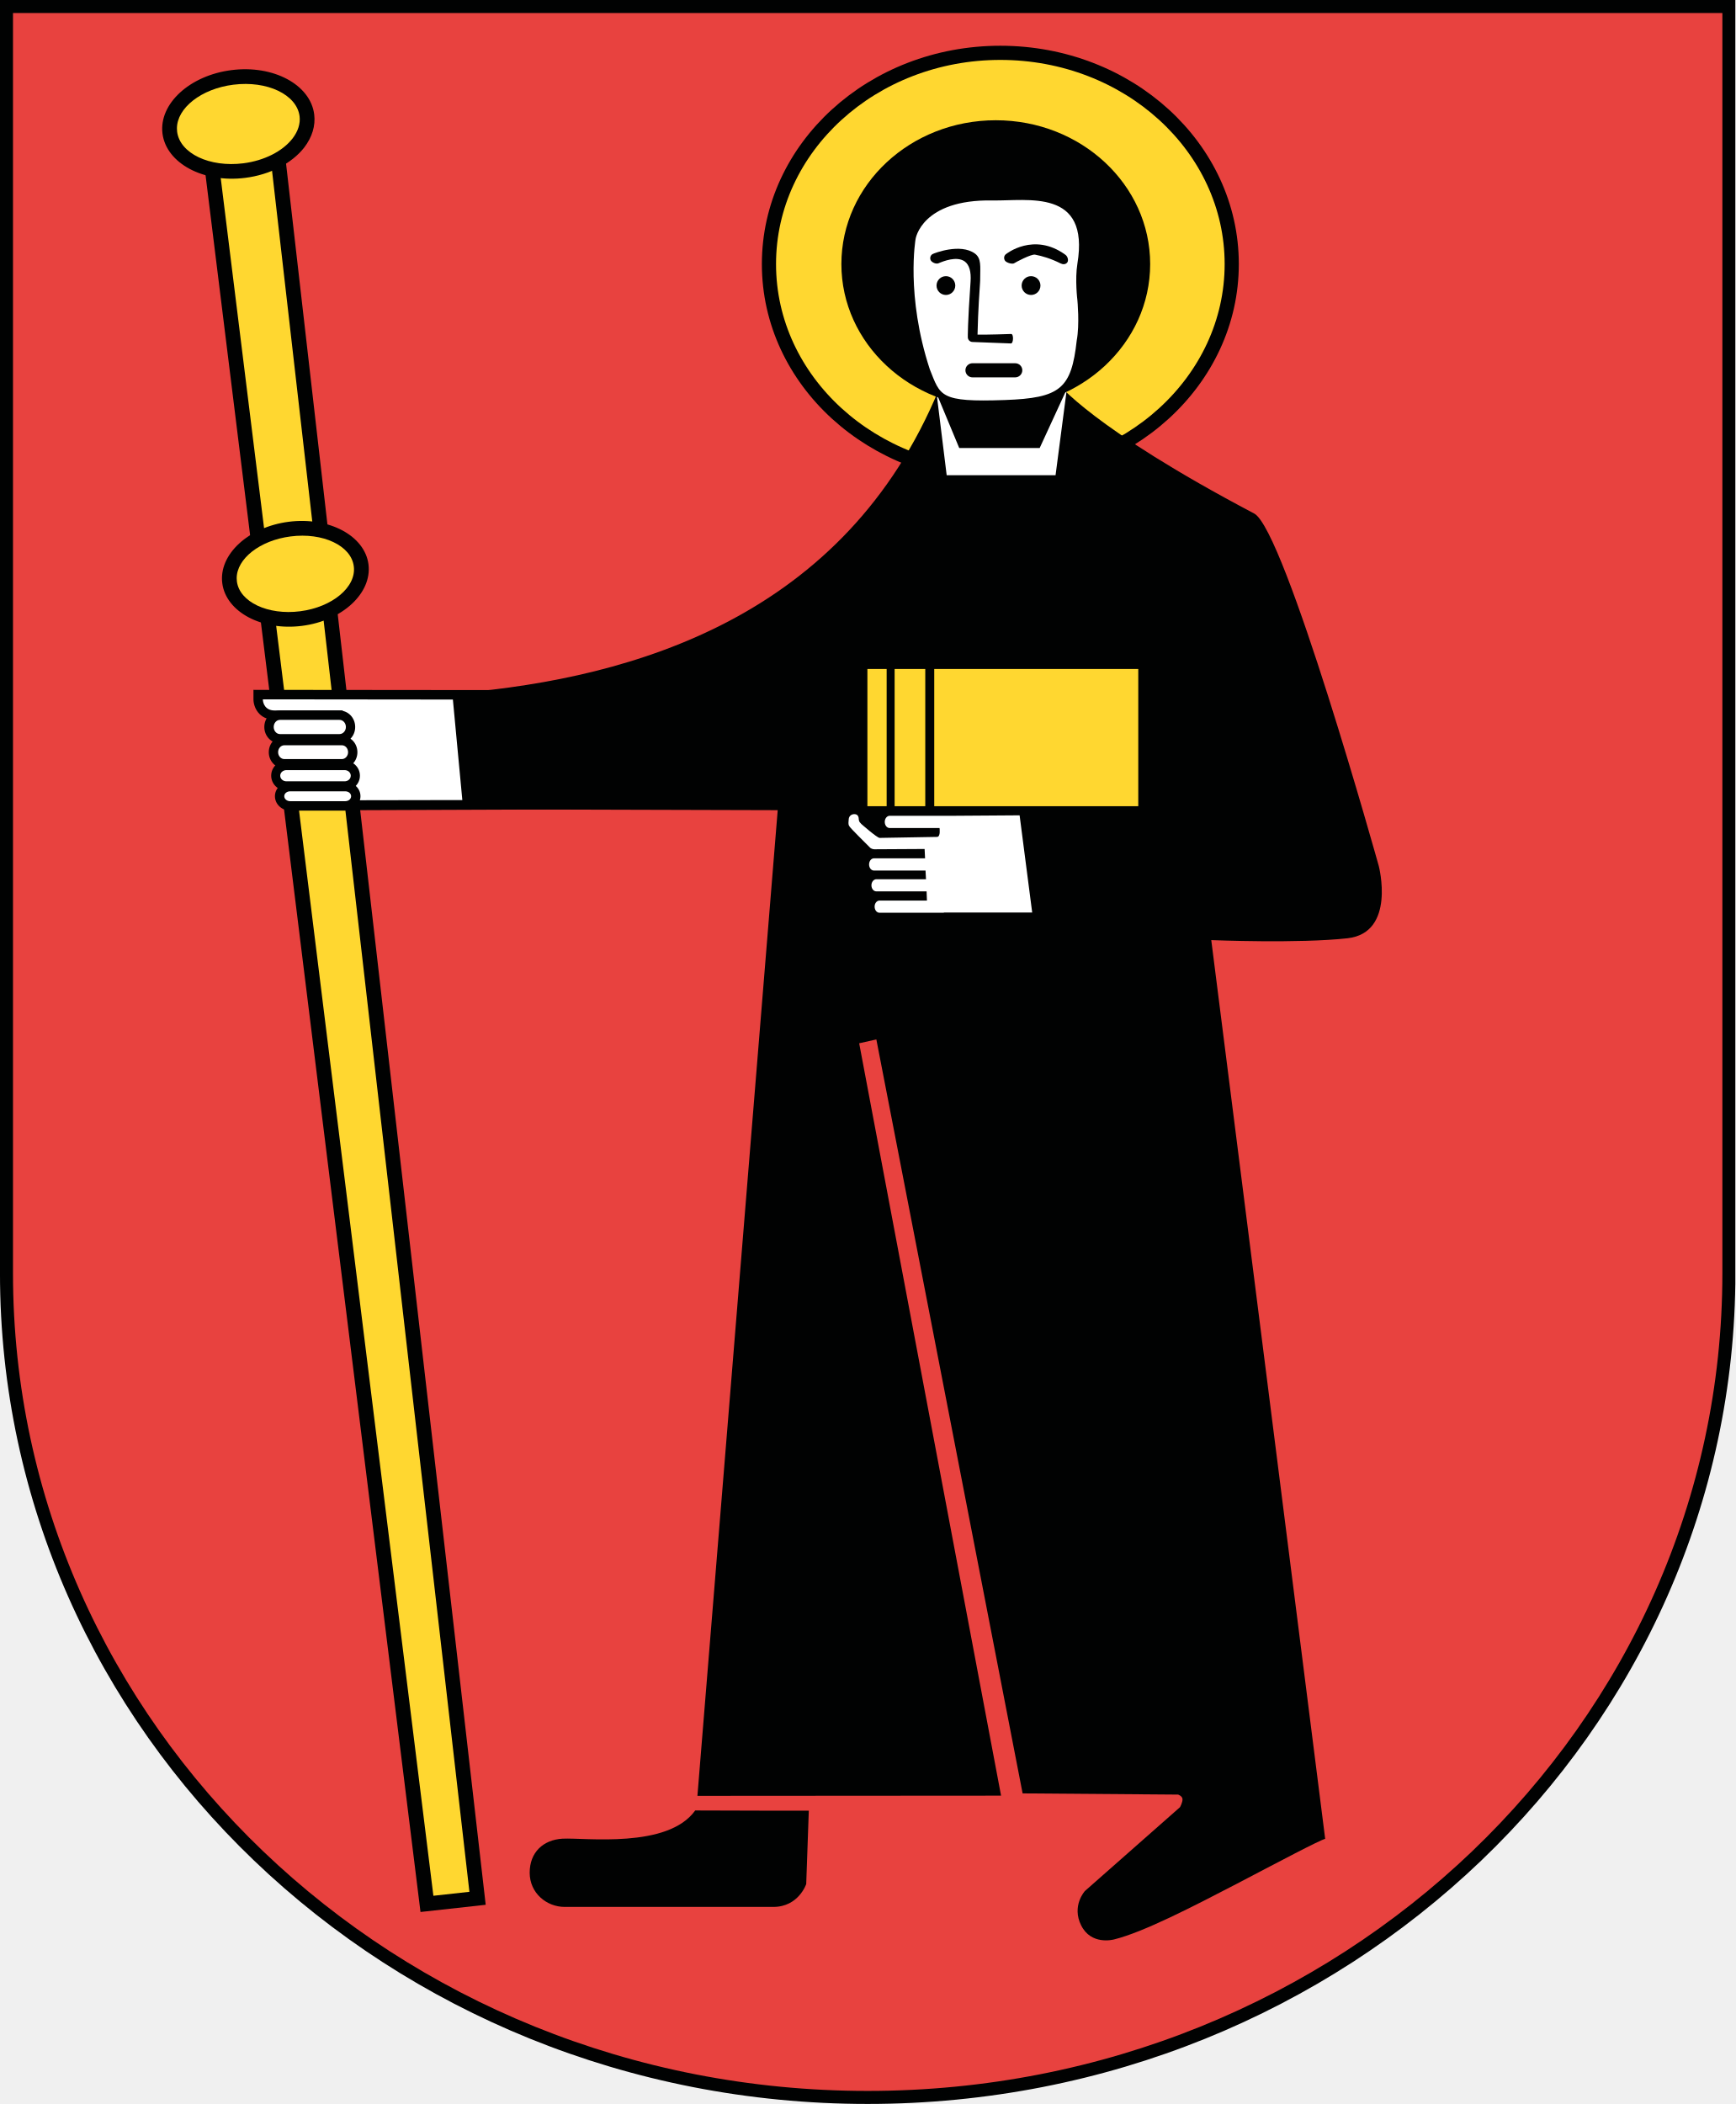
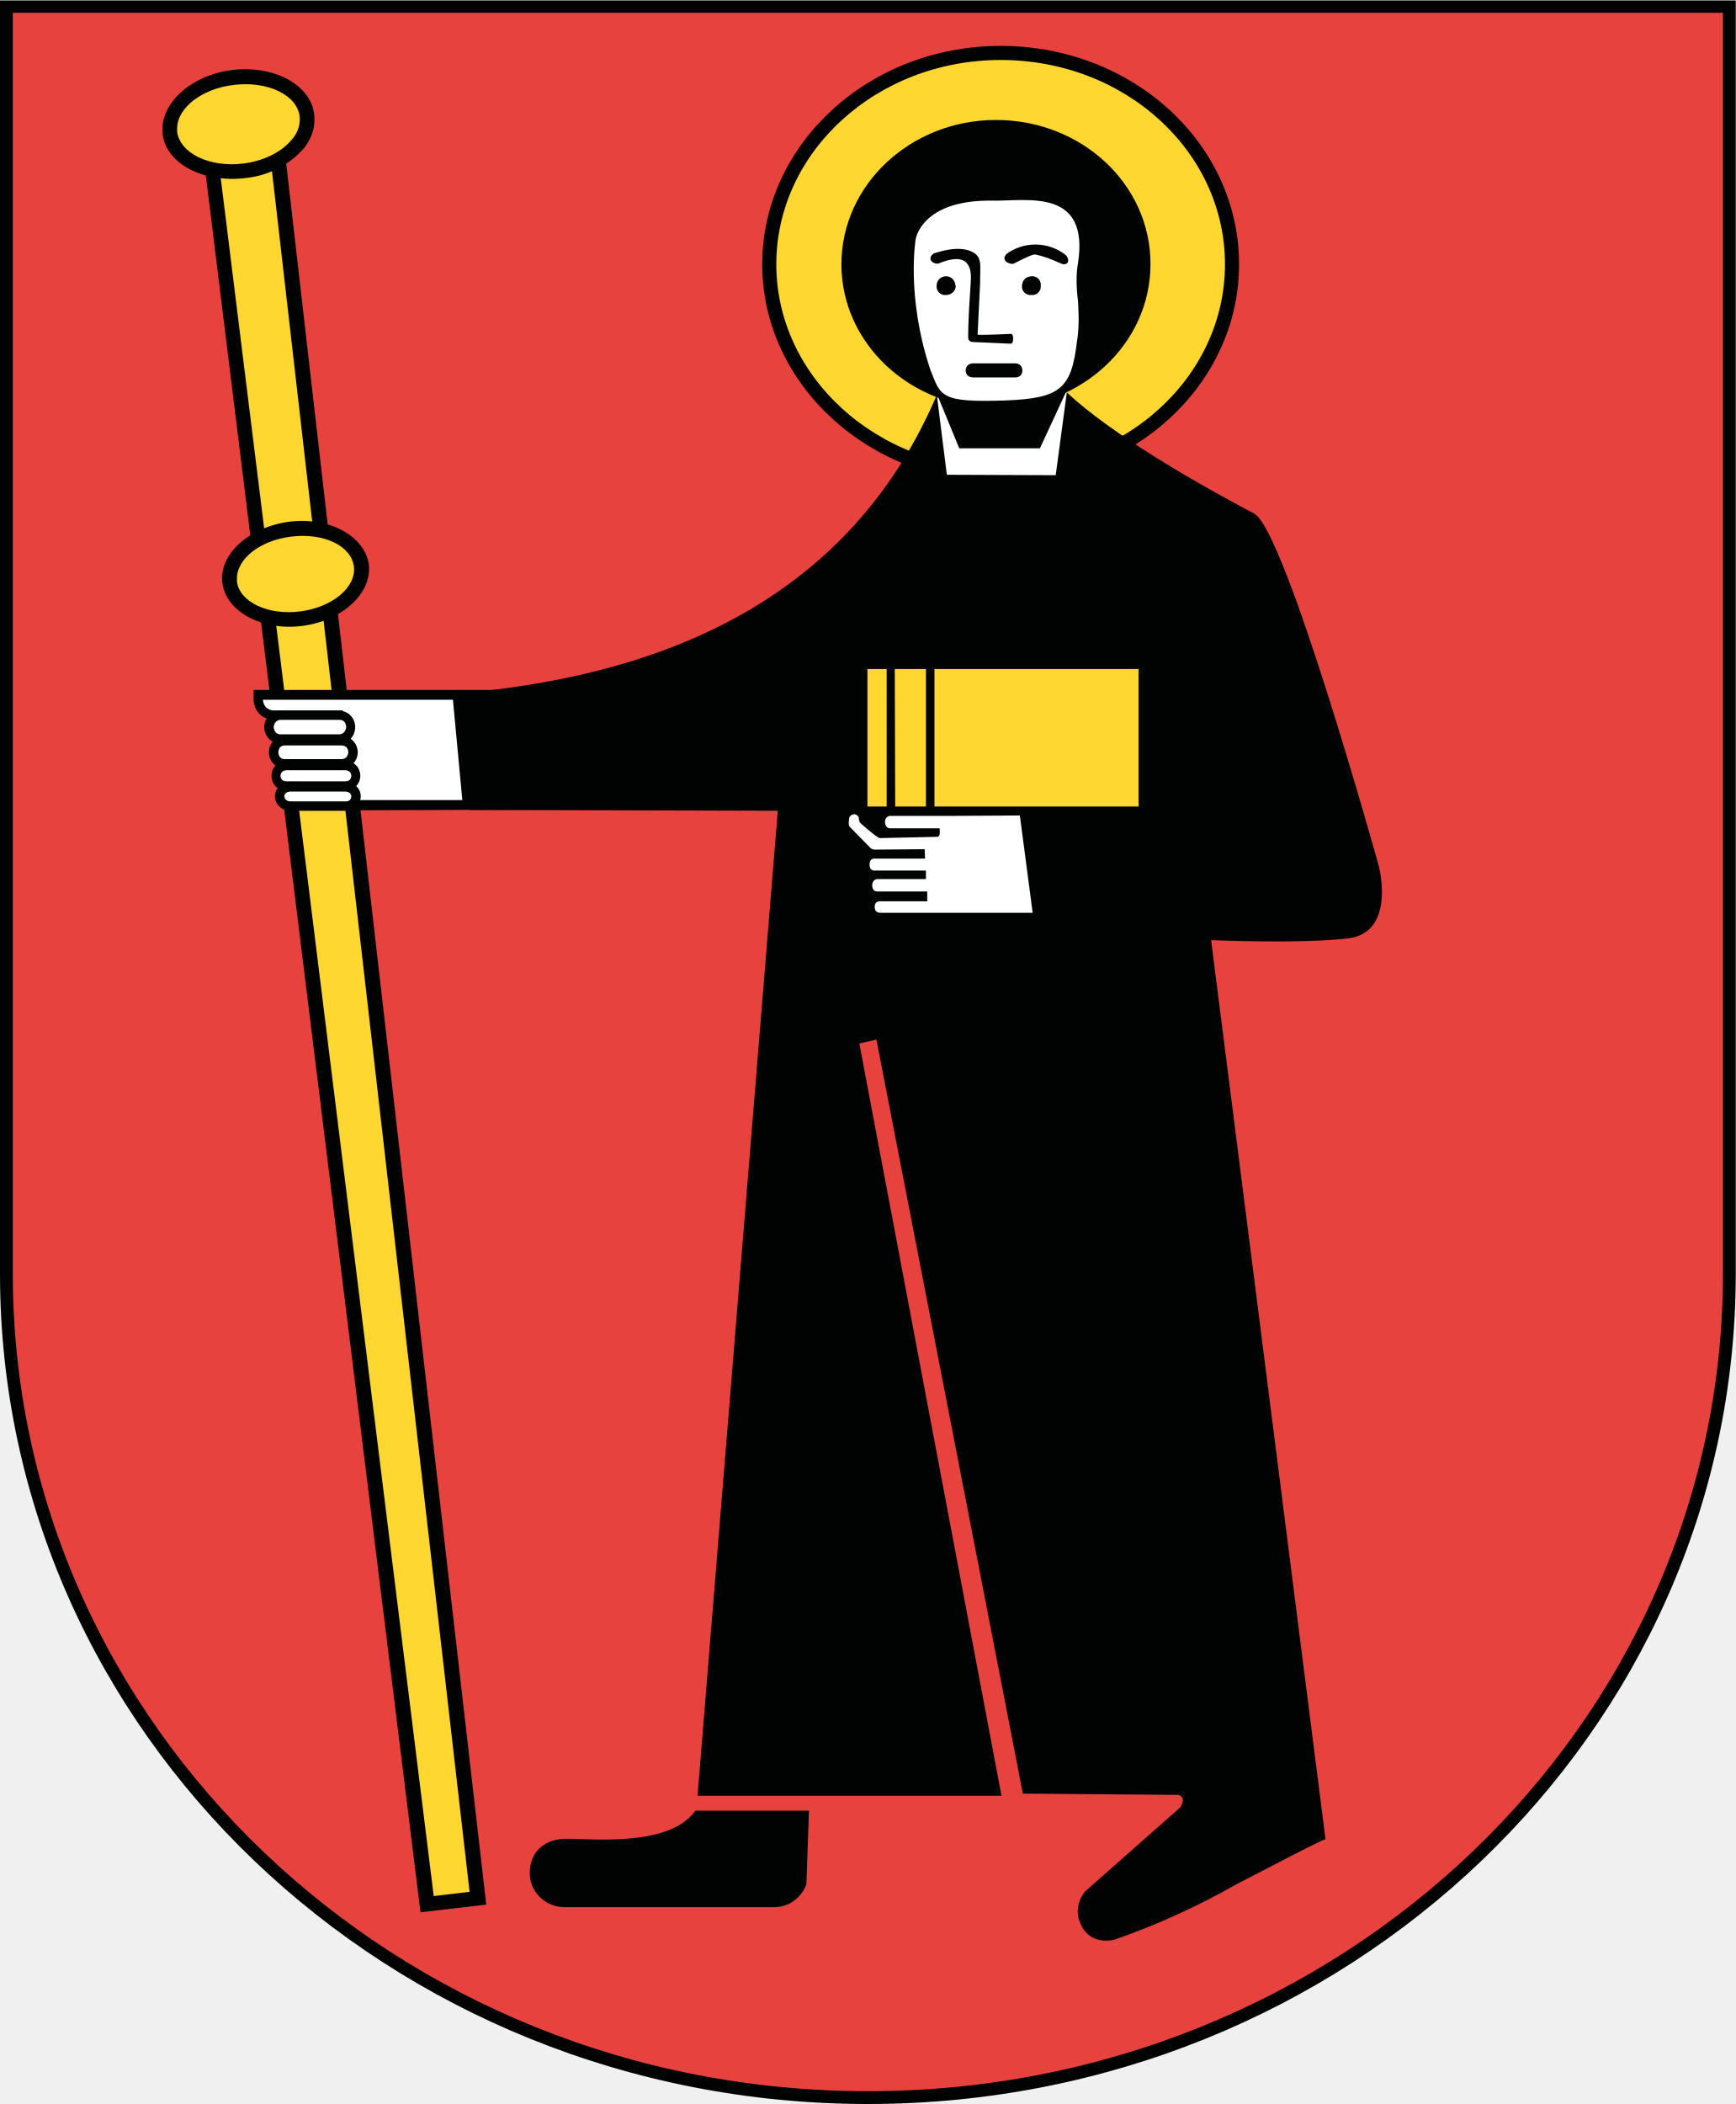
- <svg xmlns="http://www.w3.org/2000/svg" xmlns:xlink="http://www.w3.org/1999/xlink" xml:space="preserve" width="406.539" height="492.849" viewBox="-175.873 -214.081 406.539 492.849">
-   <path fill="#E8423F" d="M27.264-212.561h201.895V84.166c0 106.625-90.352 193.063-201.766 193.063-111.426 0-201.746-86.438-201.746-193.063v-296.727z" />
-   <path fill="#FFD730" d="M112.682-152.225c0 27.32-24.266 49.48-54.203 49.48-29.941 0-54.207-22.16-54.207-49.48 0-27.336 24.266-49.488 54.207-49.488 29.938 0 54.203 22.152 54.203 49.488" />
+ <svg xmlns="http://www.w3.org/2000/svg" xmlns:xlink="http://www.w3.org/1999/xlink" xml:space="preserve" width="406.5" height="492.8" viewBox="-175.9 -214.1 406.5 492.8">
+   <path fill="#e8423f" d="M27.3-212.6h201.9V84.2c0 106.6-90.4 193-201.8 193s-201.8-86.4-201.8-193v-296.8z" />
+   <path fill="#ffd730" d="M112.7-152.2c0 27.3-24.3 49.5-54.2 49.5S4.3-125 4.3-152.2s24.2-49.5 54.2-49.5 54.2 22.1 54.2 49.5" />
  <defs>
-     <path id="a" d="M-175.873-214.081h406.539v492.849h-406.539z" />
+     <path id="a" d="M-175.9-214h406.6v492.8H-176z" />
  </defs>
  <clipPath id="b">
    <use xlink:href="#a" overflow="visible" />
  </clipPath>
-   <path fill="none" stroke="#010202" stroke-miterlimit="10" stroke-width="3.32" d="M58.479-201.706c29.945 0 54.211 22.152 54.211 49.48s-24.266 49.48-54.211 49.48c-29.938 0-54.207-22.152-54.207-49.48s24.27-49.48 54.207-49.48z" clip-path="url(#b)" />
-   <path fill="#010202" d="m-128.814-181.905 51.453 415.696 15.274-1.688-47.719-416.129z" />
-   <path fill="#FFD730" d="M-124.966-178.866c.086.625 50.543 408.258 50.625 408.859.551-.078 7.863-.867 8.438-.93-.086-.633-46.871-408.648-46.941-409.289-.587.083-11.54 1.298-12.122 1.36" />
-   <path fill="#010202" d="M-121.623-197.659c-9.801 1.234-17.055 7.898-16.184 14.867.895 6.969 9.582 11.613 19.367 10.375 5.77-.719 10.938-3.391 13.84-7.113 1.848-2.414 2.672-5.094 2.336-7.758-.878-6.968-9.566-11.625-19.359-10.371" />
-   <path fill="#FFD730" d="M-121.201-194.241c-7.52.945-13.223 5.457-13.223 10.254 0 .25.016.508.047.762.648 5.082 7.602 8.402 15.52 7.395 4.859-.617 9.18-2.793 11.523-5.82 1.285-1.672 1.855-3.477 1.645-5.199-.644-5.079-7.598-8.392-15.512-7.392" />
-   <path fill="#010202" d="M-108.24-91.858c-9.457 1.219-16.43 7.68-15.559 14.395.871 6.719 9.254 11.199 18.695 9.984 9.449-1.203 16.406-7.672 15.559-14.395-.863-6.718-9.246-11.199-18.695-9.984" />
-   <path fill="#FFD730" d="M-107.806-88.424c-7.168.918-12.617 5.215-12.617 9.801 0 .238.016.496.047.734.625 4.824 7.273 7.969 14.832 6.992 7.547-.969 13.191-5.695 12.555-10.527-.602-4.84-7.251-7.985-14.817-7" />
-   <path fill="#010202" d="M-68.263-51.737c40.969-3.543 90.336-17.848 112.375-71.199 21.672 0 27.75-1.457 27.75-1.457s7.984 10.535 46.078 30.594c7.219 3.789 29.203 82.59 29.203 82.59s4.063 15.594-7.297 16.906c-11.359 1.277-31.953.438-31.953.438s26.492 208.734 26.688 210.516c-1.5.422-10.523 5.203-20.828 10.594-10.219 5.313-21.75 11.266-28.547 12.953-.438.125-5.469 1.359-7.781-3.25-2.313-4.578.859-8.063.859-8.063l22.281-19.641s.625-1.117.594-1.875c-.055-.781-1.039-1.078-1.039-1.078l-36.422-.281L29.432 29.4l-4.023.902L58.651 206.54l-71.137.047L6.323-24.303l-72.211-.203c.008 0-2.176-25.102-2.375-27.231" />
-   <path fill="#FFF" d="m71.417-102.768 2.64-20.176-6.359 13.801H48.846l-5.297-12.738 2.36 19.113z" />
-   <path fill="#FFD730" d="M42.995-57.377h47.797v32.145H42.995zm-9.282 0h7.18v32.145h-7.18zm-6.375 0h4.508v32.145h-4.508z" />
-   <path fill="#010202" d="M93.581-152.225c0 18.609-16.195 33.68-36.164 33.68-19.984 0-36.176-15.07-36.176-33.68 0-18.605 16.191-33.688 36.176-33.688 19.968 0 36.164 15.082 36.164 33.688" />
-   <path fill="#FFF" d="M56.612-167.127c8.313.16 22.836-2.891 19.922 14.805-.609 3.699 0 8.57 0 8.57s.547 5.664-.156 9.414c-1.25 11.328-3.859 13.496-16.859 13.961-15.344.547-15.063-.969-17.563-7.191-5.672-17.281-3.328-30.551-3.328-30.551s1.398-9.29 17.984-9.008" />
-   <path fill="#010202" d="M13.608 210.064s-16.992 0-26.613-.055c-6.426 9.023-25.891 6.328-31.082 6.609-4.559.266-7.695 3.219-7.695 7.969 0 4.773 3.953 8.016 8.207 8.016H5.288c5.938 0 7.715-5.359 7.715-5.359z" />
-   <path fill="#FFF" d="m65.94-.346-2.945-22.75-15.742.109H32.549c-.625 0-1.148.656-1.148 1.426 0 .801.508 1.441 1.148 1.441h11.688s.297 2.031-.57 2.078c0 0-12.883.234-13.461.234-.594 0-4.285-3.25-4.285-3.25-.215-.215-.305-.313-.391-.438-.152-.219-.207-.578-.207-.578 0-.656-.203-1.25-.945-1.297-.754-.047-1.328.426-1.41 1.098-.184 1.473.059 1.605.168 1.766.098.168.242.426 4.699 4.855.215.313.773.516 1.133.508l11.77-.066.109 2.184H28.881c-.641 0-1.152.641-1.152 1.441 0 .785.504 1.426 1.152 1.426h12.074l.109 2.031H29.44c-.633 0-1.16.641-1.16 1.422 0 .801.52 1.426 1.16 1.426h11.766l.078 2.145H30.19c-.652 0-1.164.641-1.164 1.422 0 .801.504 1.441 1.164 1.441h14.953c.047 0 .109-.051.172-.051H65.94z" />
-   <path fill="#010202" d="M-116.494-50.264c0 1.832 1.285 4.77 4.918 4.77h13.801v21.215l57.594-.215-2.641-27.922-73.672-.07z" />
-   <path fill="#FFF" d="m-67.56-26.674-2.215-23.543-44.52-.047c0 .918.574 2.605 2.727 2.605h15.984v21.035z" />
-   <path fill="#010202" d="M-110.287-47.639c-2.023 0-3.664 1.719-3.664 3.855 0 2.125 1.641 3.84 3.664 3.84h13.953c2.039 0 3.672-1.723 3.672-3.84 0-2.145-1.633-3.855-3.672-3.855z" />
-   <path fill="#FFF" d="M-110.287-45.456c-.809 0-1.465.75-1.465 1.672 0 .902.656 1.656 1.465 1.656h13.953c.824 0 1.496-.754 1.496-1.656 0-.922-.672-1.672-1.496-1.672z" />
-   <path fill="#010202" d="M-109.263-41.69c-2.023 0-3.641 1.703-3.641 3.816 0 2.082 1.617 3.801 3.641 3.801h13.488c2 0 3.633-1.719 3.633-3.801 0-2.113-1.633-3.816-3.633-3.816z" />
-   <path fill="#FFF" d="M-109.263-39.506c-.801 0-1.457.723-1.457 1.625 0 .871.656 1.609 1.457 1.609h13.488c.793 0 1.449-.738 1.449-1.609 0-.902-.656-1.625-1.449-1.625z" />
-   <path fill="#010202" d="M-108.767-35.897c-1.992 0-3.574 1.574-3.574 3.512 0 1.922 1.582 3.512 3.574 3.512h13.625c1.984 0 3.59-1.59 3.59-3.512 0-1.938-1.605-3.512-3.59-3.512z" />
-   <path fill="#FFF" d="M-108.767-33.69c-.801 0-1.457.578-1.457 1.313 0 .738.656 1.313 1.457 1.313h13.625c.809 0 1.445-.574 1.445-1.313 0-.734-.637-1.313-1.445-1.313z" />
-   <path fill="#010202" d="M-107.904-30.905c-1.961 0-3.559 1.488-3.559 3.328 0 1.855 1.598 3.375 3.559 3.375h12.914c1.977 0 3.566-1.512 3.566-3.375 0-1.84-1.59-3.328-3.566-3.328z" />
-   <path fill="#FFF" d="M-107.904-28.721c-.758 0-1.375.512-1.375 1.145 0 .641.617 1.168 1.375 1.168h12.914c.781 0 1.375-.527 1.375-1.168 0-.625-.594-1.145-1.375-1.145z" />
-   <path fill="#010202" d="M47.924-147.194c0 1.229-1 2.207-2.195 2.207a2.196 2.196 0 0 1-2.195-2.207c0-1.215.984-2.199 2.195-2.199 1.195-.008 2.195.984 2.195 2.199m19.953 0a2.2 2.2 0 0 1-2.219 2.207 2.205 2.205 0 0 1-2.188-2.207c0-1.215 1-2.199 2.188-2.199a2.2 2.2 0 0 1 2.219 2.199m-8.117-7.328c-.477.395-.508 1.074-.148 1.555.398.461 1.758.879 2.219.488.125-.105 3.844-2.121 4.781-1.953 1.656.32 3.672.895 6 2.063.547.273 1.172.25 1.547-.23.375-.504.078-1.449-.445-1.809-7.43-5.391-13.883-.169-13.954-.114" />
-   <path fill="#010202" d="M42.713-154.616c-.555.23-.805.879-.57 1.449.25.559 1.297 1.008 1.844.758 1.188-.504 4.266-1.734 6.125-.449 1.094.793 1.563 2.395 1.391 4.785-.703 10-.641 12.879-.641 13.008a1.12 1.12 0 0 0 1.063 1.09l9.031.344c.609.023.672-2.191.086-2.219 0 0-6.25.219-7.906.145.039-1.527.117-5.445.594-12.191.031-.367.031-.703.031-1.063 0-2.648.313-4.586-1.227-5.723-3.446-2.512-9.61-.047-9.821.066m9.243 25.621c-.914 0-1.656.73-1.656 1.648 0 .914.742 1.664 1.656 1.664h10c.922 0 1.672-.75 1.672-1.664 0-.918-.75-1.648-1.672-1.648z" />
+   <path fill="none" stroke="#010202" stroke-miterlimit="10" stroke-width="3.3" d="M58.5-201.7c30 0 54.2 22.1 54.2 49.5s-24.3 49.5-54.2 49.5S4.3-125 4.3-152.2s24.2-49.5 54.2-49.5z" clip-path="url(#b)" />
+   <path fill="#010202" d="m-128.8-182 51.4 415.8L-62 232l-47.8-416z" />
+   <path fill="#ffd730" d="M-125-178.9-74.3 230l8.4-1-47-409.2z" />
+   <path fill="#010202" d="M-121.6-197.7c-9.8 1.3-17 8-16.2 15s9.6 11.5 19.4 10.3a21 21 0 0 0 13.8-7.1q2.8-3.7 2.3-7.8c-.8-7-9.5-11.6-19.3-10.4" />
+   <path fill="#ffd730" d="M-121.2-194.2c-7.5.9-13.2 5.4-13.2 10.2v.8c.7 5 7.6 8.4 15.5 7.4 4.9-.6 9.2-2.8 11.6-5.9a7 7 0 0 0 1.6-5.1c-.6-5.1-7.6-8.4-15.5-7.4" />
+   <path fill="#010202" d="M-108.2-91.9c-9.5 1.3-16.5 7.7-15.6 14.4s9.3 11.2 18.7 10 16.4-7.7 15.6-14.4c-1-6.7-9.3-11.2-18.7-10" />
+   <path fill="#ffd730" d="M-107.8-88.4c-7.2.9-12.6 5.2-12.6 9.8v.7c.6 4.8 7.3 8 14.9 7 7.5-1 13.1-5.7 12.5-10.5-.6-4.9-7.2-8-14.8-7" />
+   <path fill="#010202" d="M-68.3-51.7c41-3.6 90.4-17.9 112.4-71.2 21.7 0 27.8-1.5 27.8-1.5s8 10.5 46 30.6c7.3 3.8 29.2 82.6 29.2 82.6s4.1 15.6-7.3 16.9-32 .4-32 .4l26.8 210.6c-1.5.4-10.5 5.2-20.8 10.5a172 172 0 0 1-28.6 13c-.4.1-5.5 1.4-7.8-3.3-2.3-4.5.9-8 .9-8l22.3-19.7s.6-1 .6-1.8c-.1-.8-1-1.1-1-1.1l-36.5-.3L29.4 29.4l-4 .9 33.3 176.2h-71.2L6.3-24.2l-72.2-.2z" />
+   <path fill="#fff" d="m71.4-102.8 2.7-20.1-6.4 13.8H48.8L43.5-122l2.4 19.1z" />
+   <path fill="#ffd730" d="M43-57.4h47.8v32.2H43zm-9.3 0H41v32.2h-7.2zm-6.4 0h4.5v32.2h-4.5z" />
+   <path fill="#010202" d="M93.6-152.2c0 18.6-16.2 33.7-36.2 33.7s-36.2-15.1-36.2-33.7S37.4-186 57.4-186s36.2 15 36.2 33.7" />
+   <path fill="#fff" d="M56.6-167.1c8.3.1 22.8-3 20 14.8-.7 3.7 0 8.5 0 8.5s.5 5.7-.2 9.5c-1.3 11.3-3.9 13.5-16.9 14-15.3.5-15-1-17.5-7.3-5.7-17.2-3.4-30.5-3.4-30.5s1.4-9.3 18-9" />
+   <path fill="#010202" d="M13.6 210H-13c-6.4 9-25.9 6.3-31 6.6-4.6.3-7.8 3.2-7.8 8s4 8 8.2 8H5.3c6 0 7.7-5.4 7.7-5.4z" />
+   <path fill="#fff" d="m66-.3-3-22.8-15.7.1H32.5q-1 .2-1.1 1.4.1 1.4 1.1 1.5h11.7s.3 2-.5 2l-13.5.3c-.6 0-4.3-3.3-4.3-3.3l-.4-.4-.2-.6q.1-1-1-1.3-1.2.1-1.3 1.1c-.2 1.5 0 1.6.1 1.8l4.7 4.8q.5.6 1.2.6l11.7-.1.1 2.2h-12q-1 .1-1 1.4t1 1.4H41v2H29.5q-1 .2-1.1 1.5.1 1.3 1.1 1.4h11.8V-3h-11Q29-3 29-1.7t1.2 1.4z" />
+   <path fill="#010202" d="M-116.5-50.3c0 1.9 1.3 4.8 5 4.8h13.7v21.2l57.6-.2-2.6-28h-73.7z" />
+   <path fill="#fff" d="m-67.6-26.7-2.2-23.5h-44.5c0 .9.6 2.5 2.7 2.5h16v21z" />
+   <path fill="#010202" d="M-110.3-47.6c-2 0-3.7 1.7-3.7 3.8s1.7 3.9 3.7 3.9h14c2 0 3.6-1.8 3.6-3.9s-1.6-3.8-3.6-3.8z" />
+   <path fill="#fff" d="M-110.3-45.5q-1.3.2-1.5 1.7.2 1.6 1.5 1.7h14q1.3-.2 1.5-1.7-.1-1.6-1.5-1.7z" />
+   <path fill="#010202" d="M-109.3-41.7c-2 0-3.6 1.7-3.6 3.8s1.6 3.8 3.6 3.8h13.5c2 0 3.7-1.7 3.7-3.8s-1.7-3.8-3.7-3.8z" />
+   <path fill="#fff" d="M-109.3-39.5q-1.3.1-1.4 1.6.1 1.5 1.4 1.6h13.5q1.3-.1 1.5-1.6-.1-1.5-1.5-1.6z" />
+   <path fill="#010202" d="M-108.8-35.9c-2 0-3.5 1.6-3.5 3.5 0 2 1.5 3.5 3.5 3.5H-95c2 0 3.5-1.6 3.5-3.5 0-2-1.6-3.5-3.5-3.5z" />
+   <path fill="#fff" d="M-108.8-33.7q-1.3.1-1.4 1.3.1 1.3 1.4 1.3H-95q1.3 0 1.4-1.3-.1-1.2-1.4-1.3z" />
+   <path fill="#010202" d="M-107.9-31c-2 0-3.6 1.6-3.6 3.4 0 1.9 1.6 3.4 3.6 3.4h13c1.9 0 3.5-1.5 3.5-3.4s-1.6-3.3-3.6-3.3z" />
+   <path fill="#fff" d="M-107.9-28.7q-1.3.1-1.4 1.1.1 1.1 1.4 1.2h13q1.2 0 1.3-1.2-.1-1-1.4-1.1z" />
+   <path fill="#010202" d="M48-147.2c0 1.2-1 2.2-2.3 2.2a2 2 0 0 1-2.2-2.2 2.2 2.2 0 1 1 4.4 0m20 0a2 2 0 0 1-2.2 2.2 2 2 0 0 1-2.2-2.2q.2-2 2.2-2.2a2 2 0 0 1 2.2 2.2m-8.1-7.3q-.7.7-.2 1.5c.4.5 1.8 1 2.2.5.2 0 3.9-2.1 4.8-2q2.5.5 6 2.1 1 .5 1.6-.2c.3-.5 0-1.4-.5-1.8a11.5 11.5 0 0 0-14-.1" />
+   <path fill="#010202" d="M42.7-154.6q-.8.5-.6 1.4c.3.6 1.3 1 1.9.8 1.2-.5 4.3-1.7 6.1-.5q1.7 1.2 1.4 4.8c-.7 10-.6 13-.6 13a1 1 0 0 0 1 1.1l9 .4c.7 0 .7-2.2.1-2.3 0 0-6.2.3-7.9.2l.6-12.2v-1c0-2.7.4-4.6-1.2-5.8-3.4-2.5-9.6 0-9.8 0M52-129q-1.6.1-1.7 1.7.1 1.5 1.7 1.6h10q1.5-.1 1.6-1.6-.1-1.6-1.6-1.7z" />
  <defs>
-     <path id="c" d="M-175.873-214.081h406.539v492.849h-406.539z" />
+     <path id="c" d="M-175.9-214h406.6v492.8H-176z" />
  </defs>
  <clipPath id="d">
    <use xlink:href="#c" overflow="visible" />
  </clipPath>
-   <path fill="none" stroke="#010202" stroke-width="3.048" d="M27.264-212.561h201.895V84.166c0 106.625-90.352 193.063-201.766 193.063-111.426 0-201.746-86.438-201.746-193.063v-296.727z" clip-path="url(#d)" />
+   <path fill="none" stroke="#010202" stroke-width="3" d="M27.3-212.6h201.9V84.2c0 106.6-90.4 193-201.8 193s-201.8-86.4-201.8-193v-296.8z" clip-path="url(#d)" />
</svg>
